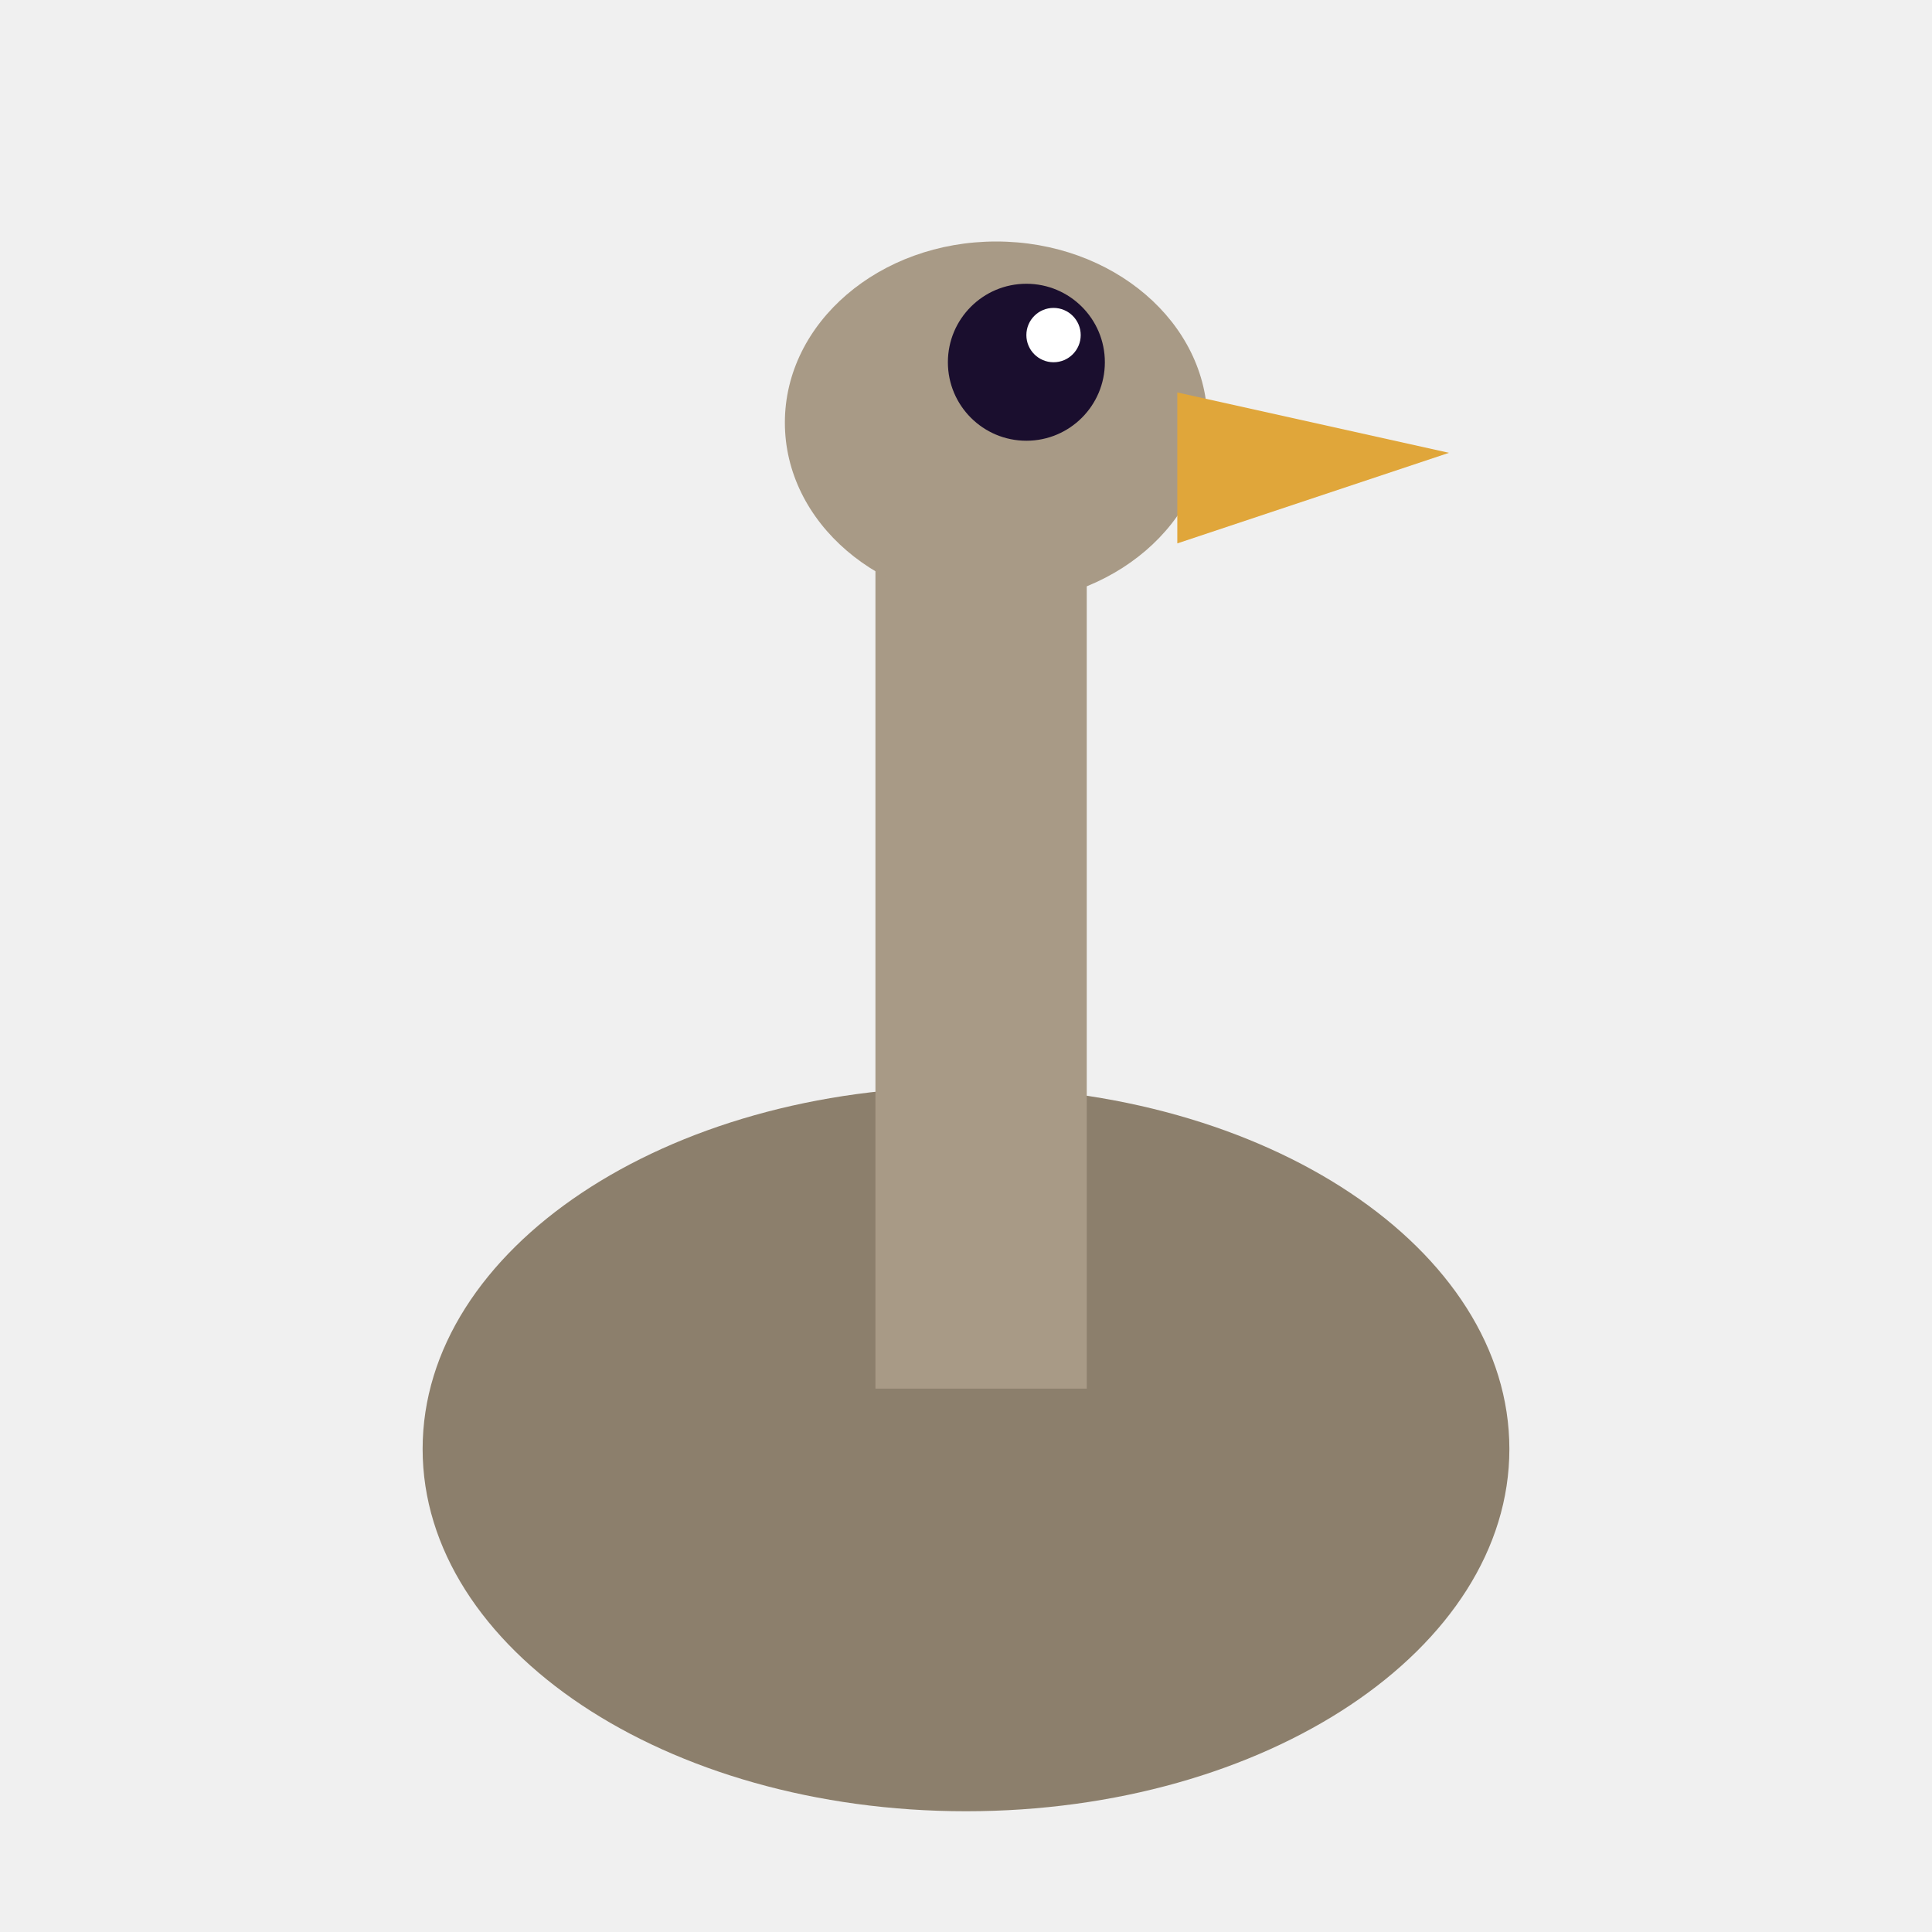
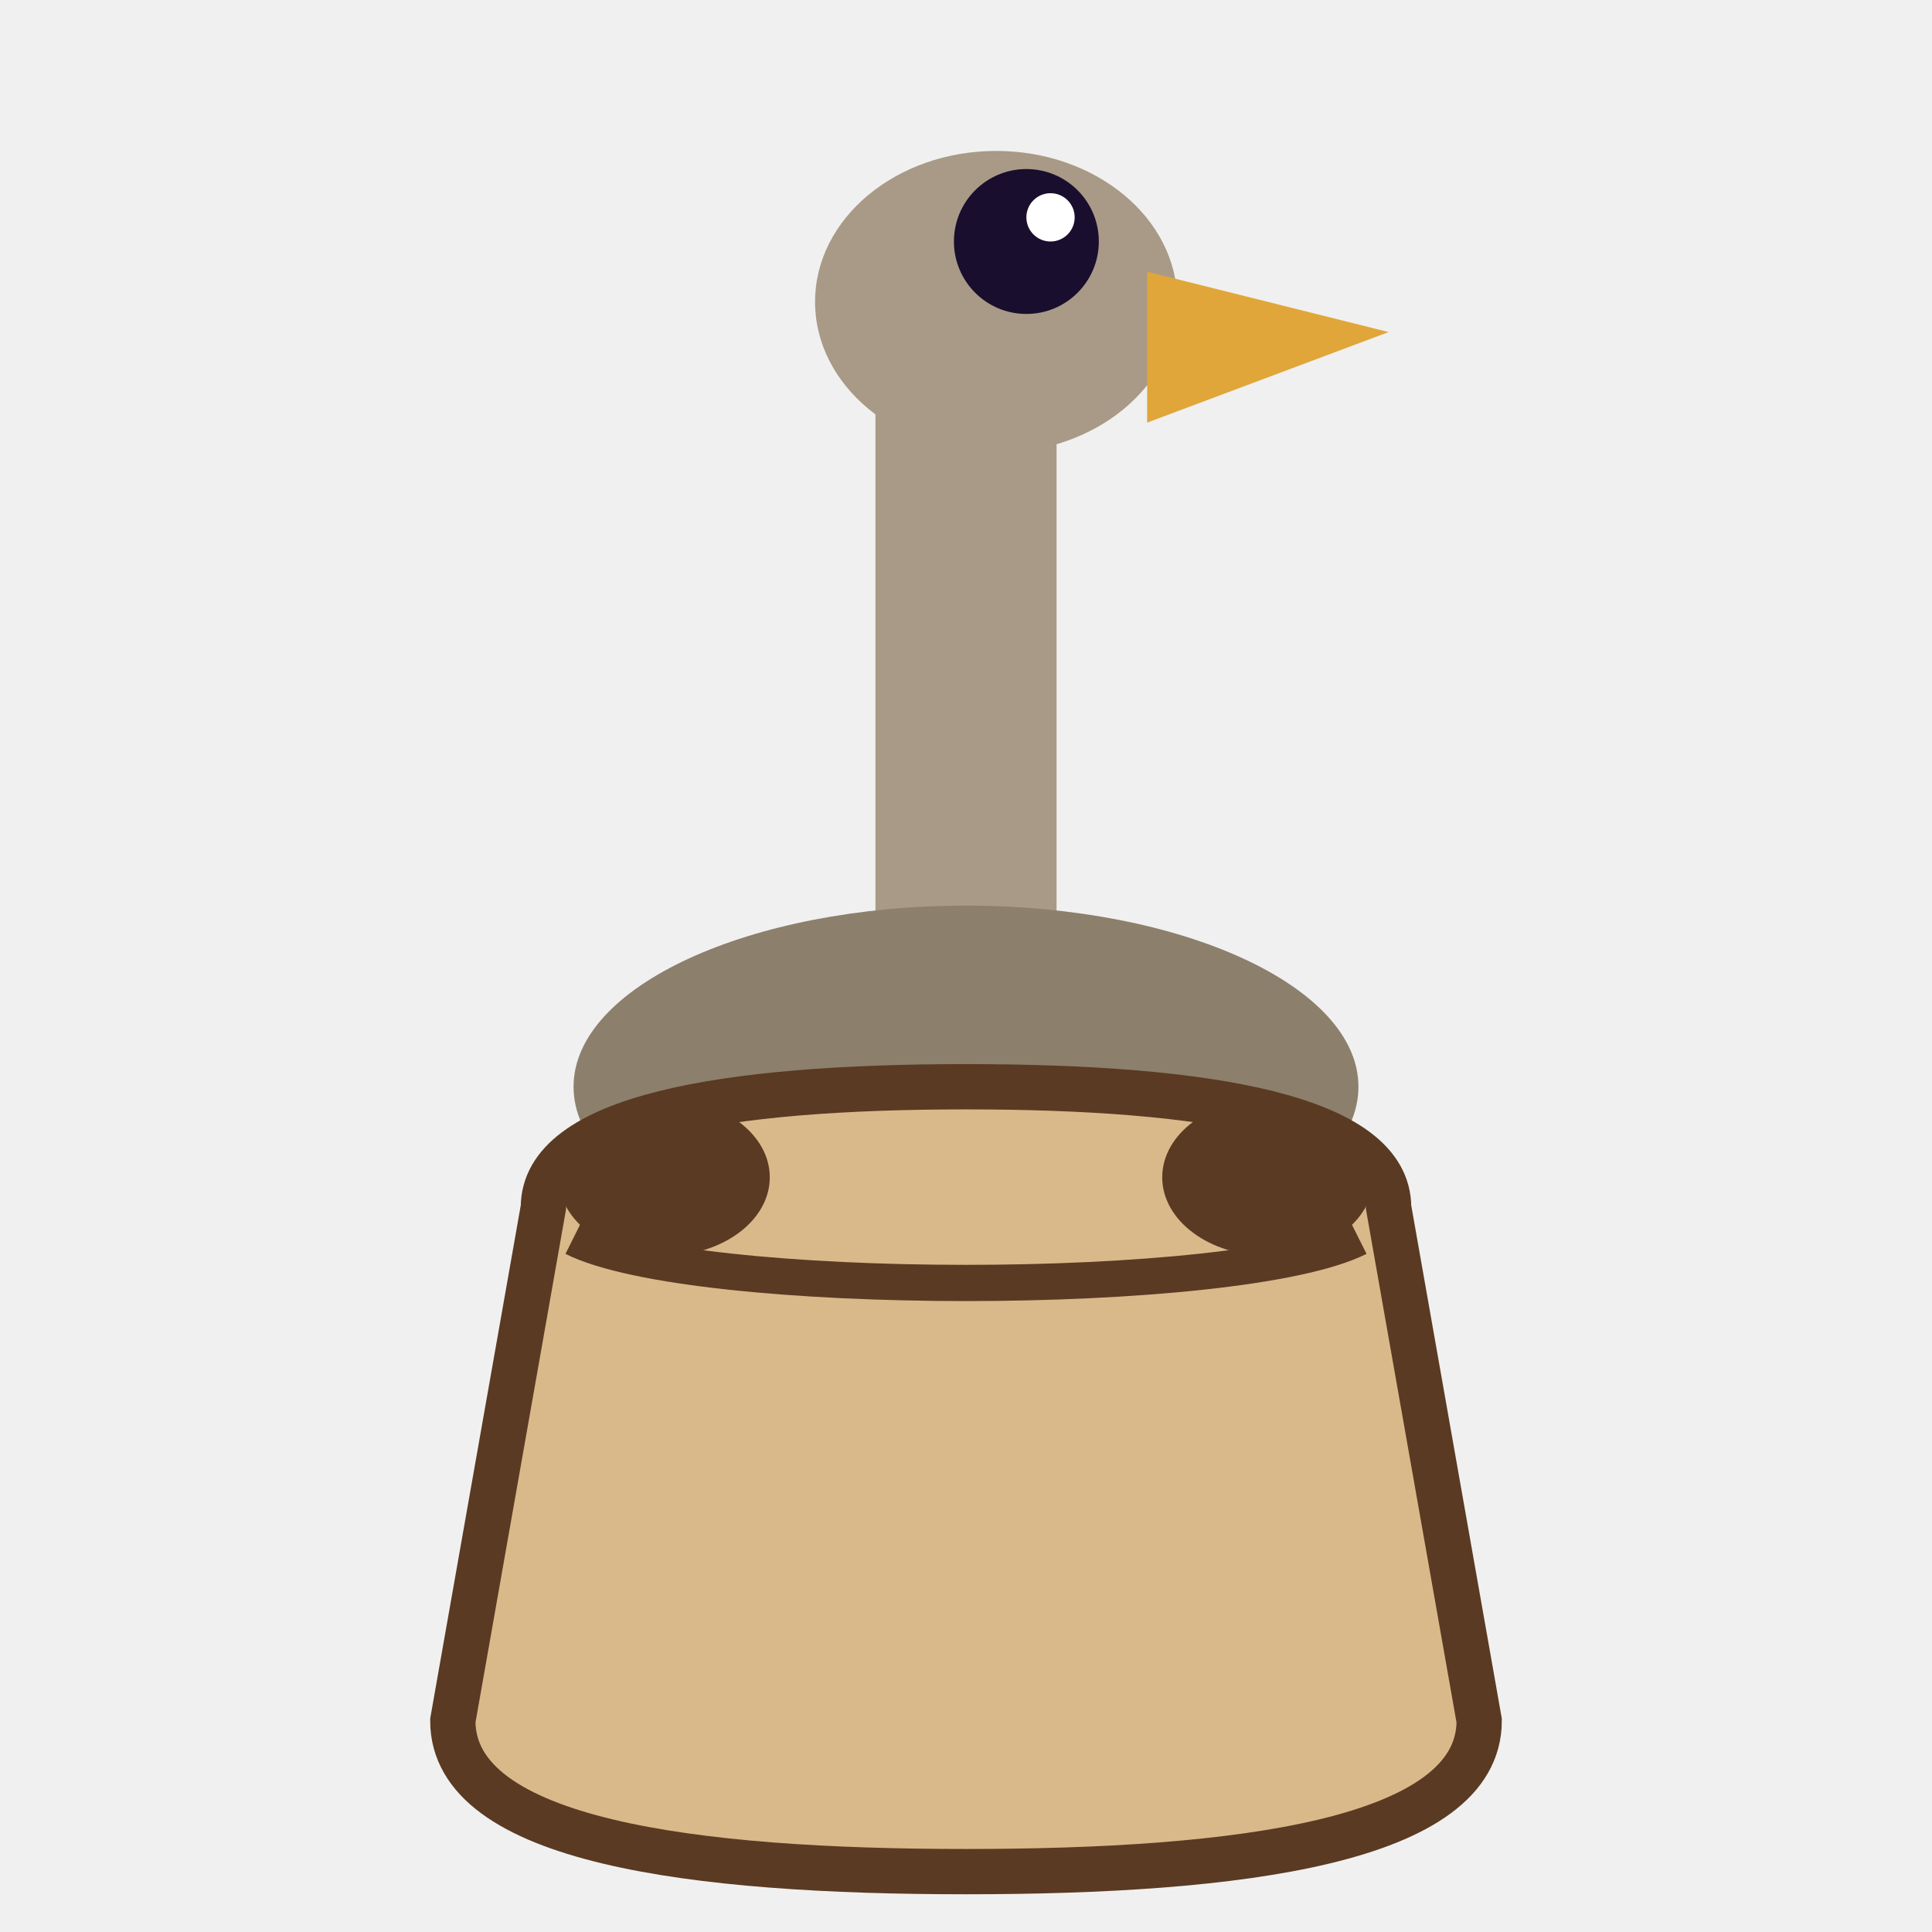
<svg xmlns="http://www.w3.org/2000/svg" viewBox="0 0 64 64" width="64" height="64">
-   <ellipse cx="32" cy="48" rx="18" ry="12" fill="#8C7F6C" />
-   <path d="M29 46V18h7v28z" fill="#A89A86" />
-   <ellipse cx="33" cy="14" rx="7" ry="6" fill="#A89A86" />
-   <path d="M39 13l9 2-9 3z" fill="#E0A63A" />
-   <circle cx="34" cy="12" r="2.6" fill="#1A0E2E" />
-   <circle cx="34.9" cy="11.1" r="0.9" fill="#fff" />
+   <path d="M29 38V12h6v26z" fill="#A89A86" />
+   <ellipse cx="33" cy="10" rx="6" ry="5" fill="#A89A86" />
+   <path d="M38 9l8 2-8 3z" fill="#E0A63A" />
+   <circle cx="34" cy="8" r="2.4" fill="#1A0E2E" />
+   <circle cx="34.8" cy="7.2" r="0.8" fill="#fff" />
+   <ellipse cx="32" cy="36" rx="13" ry="6" fill="#8C7F6C" />
+   <path d="M18 40c0-3 6-4 14-4s14 1 14 4l3 17c0 4-8 5-17 5s-17-1-17-5z" fill="#D9B98A" stroke="#5A3A22" stroke-width="1.5" />
+   <path d="M19 41c4 2 22 2 26 0" stroke="#5A3A22" stroke-width="1.2" fill="none" />
+   <ellipse cx="22" cy="39" rx="3.5" ry="2.6" fill="#5A3A22" />
+   <ellipse cx="42" cy="39" rx="3.5" ry="2.6" fill="#5A3A22" />
</svg>
